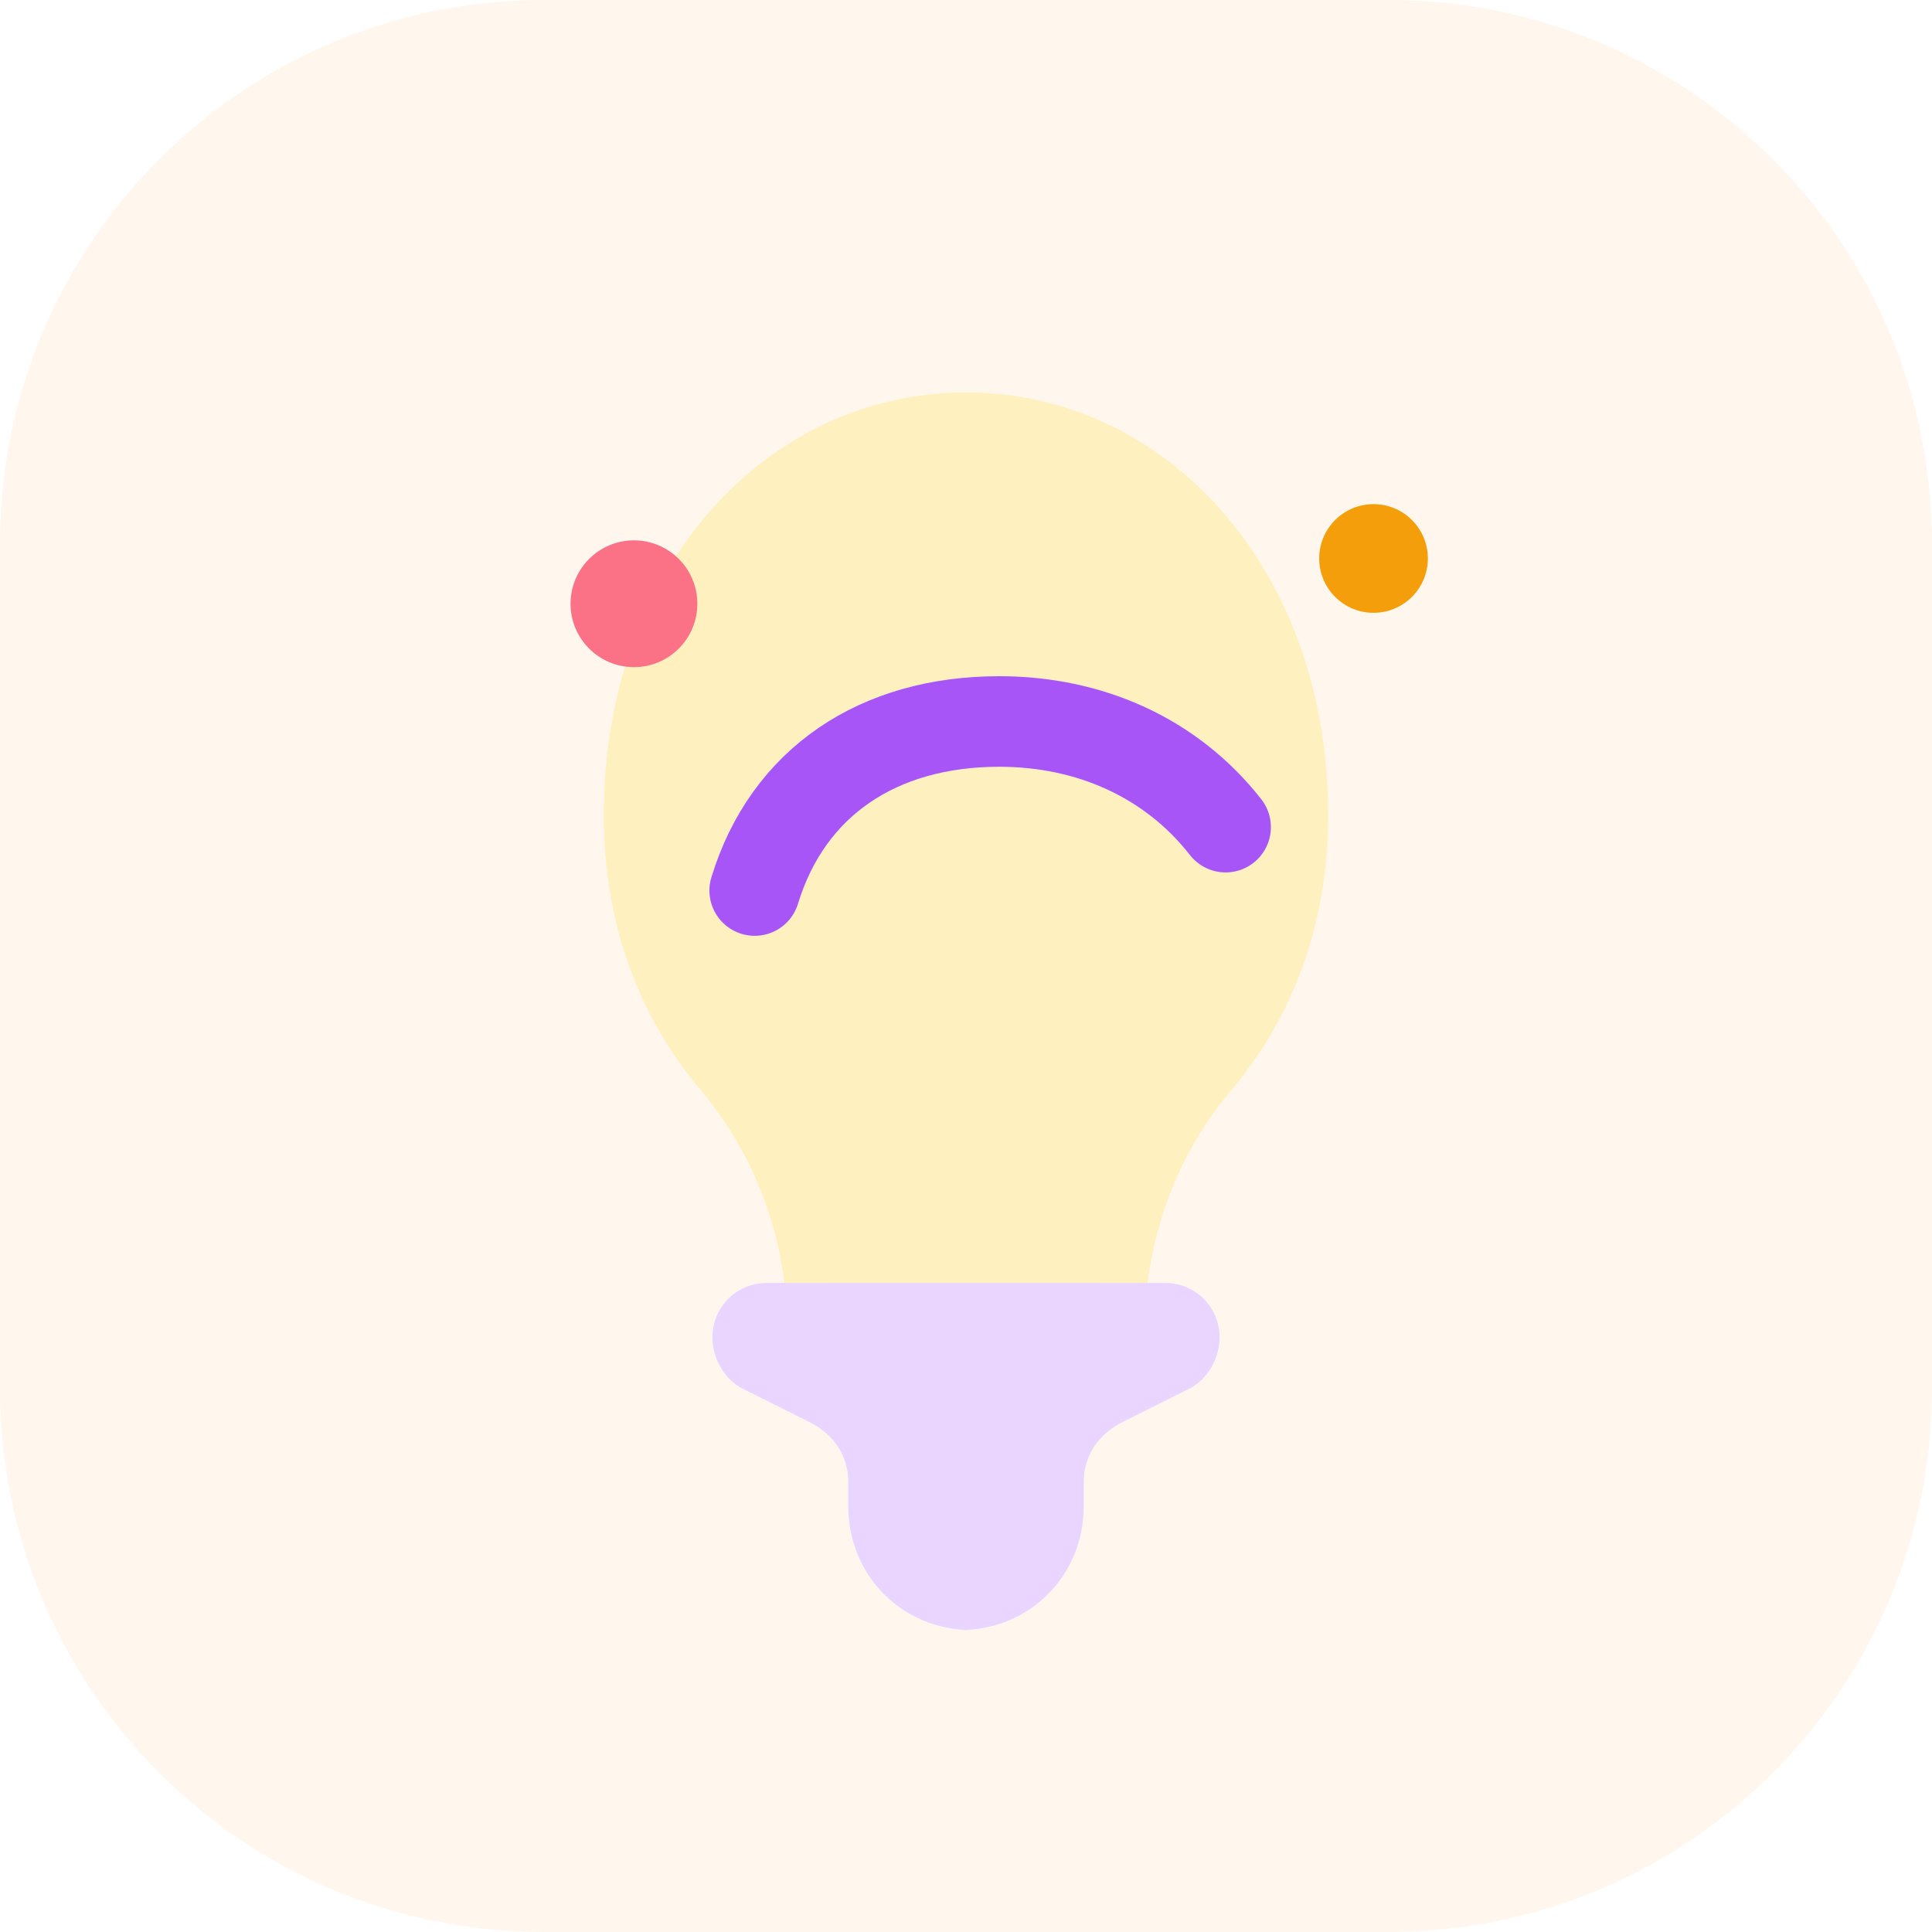
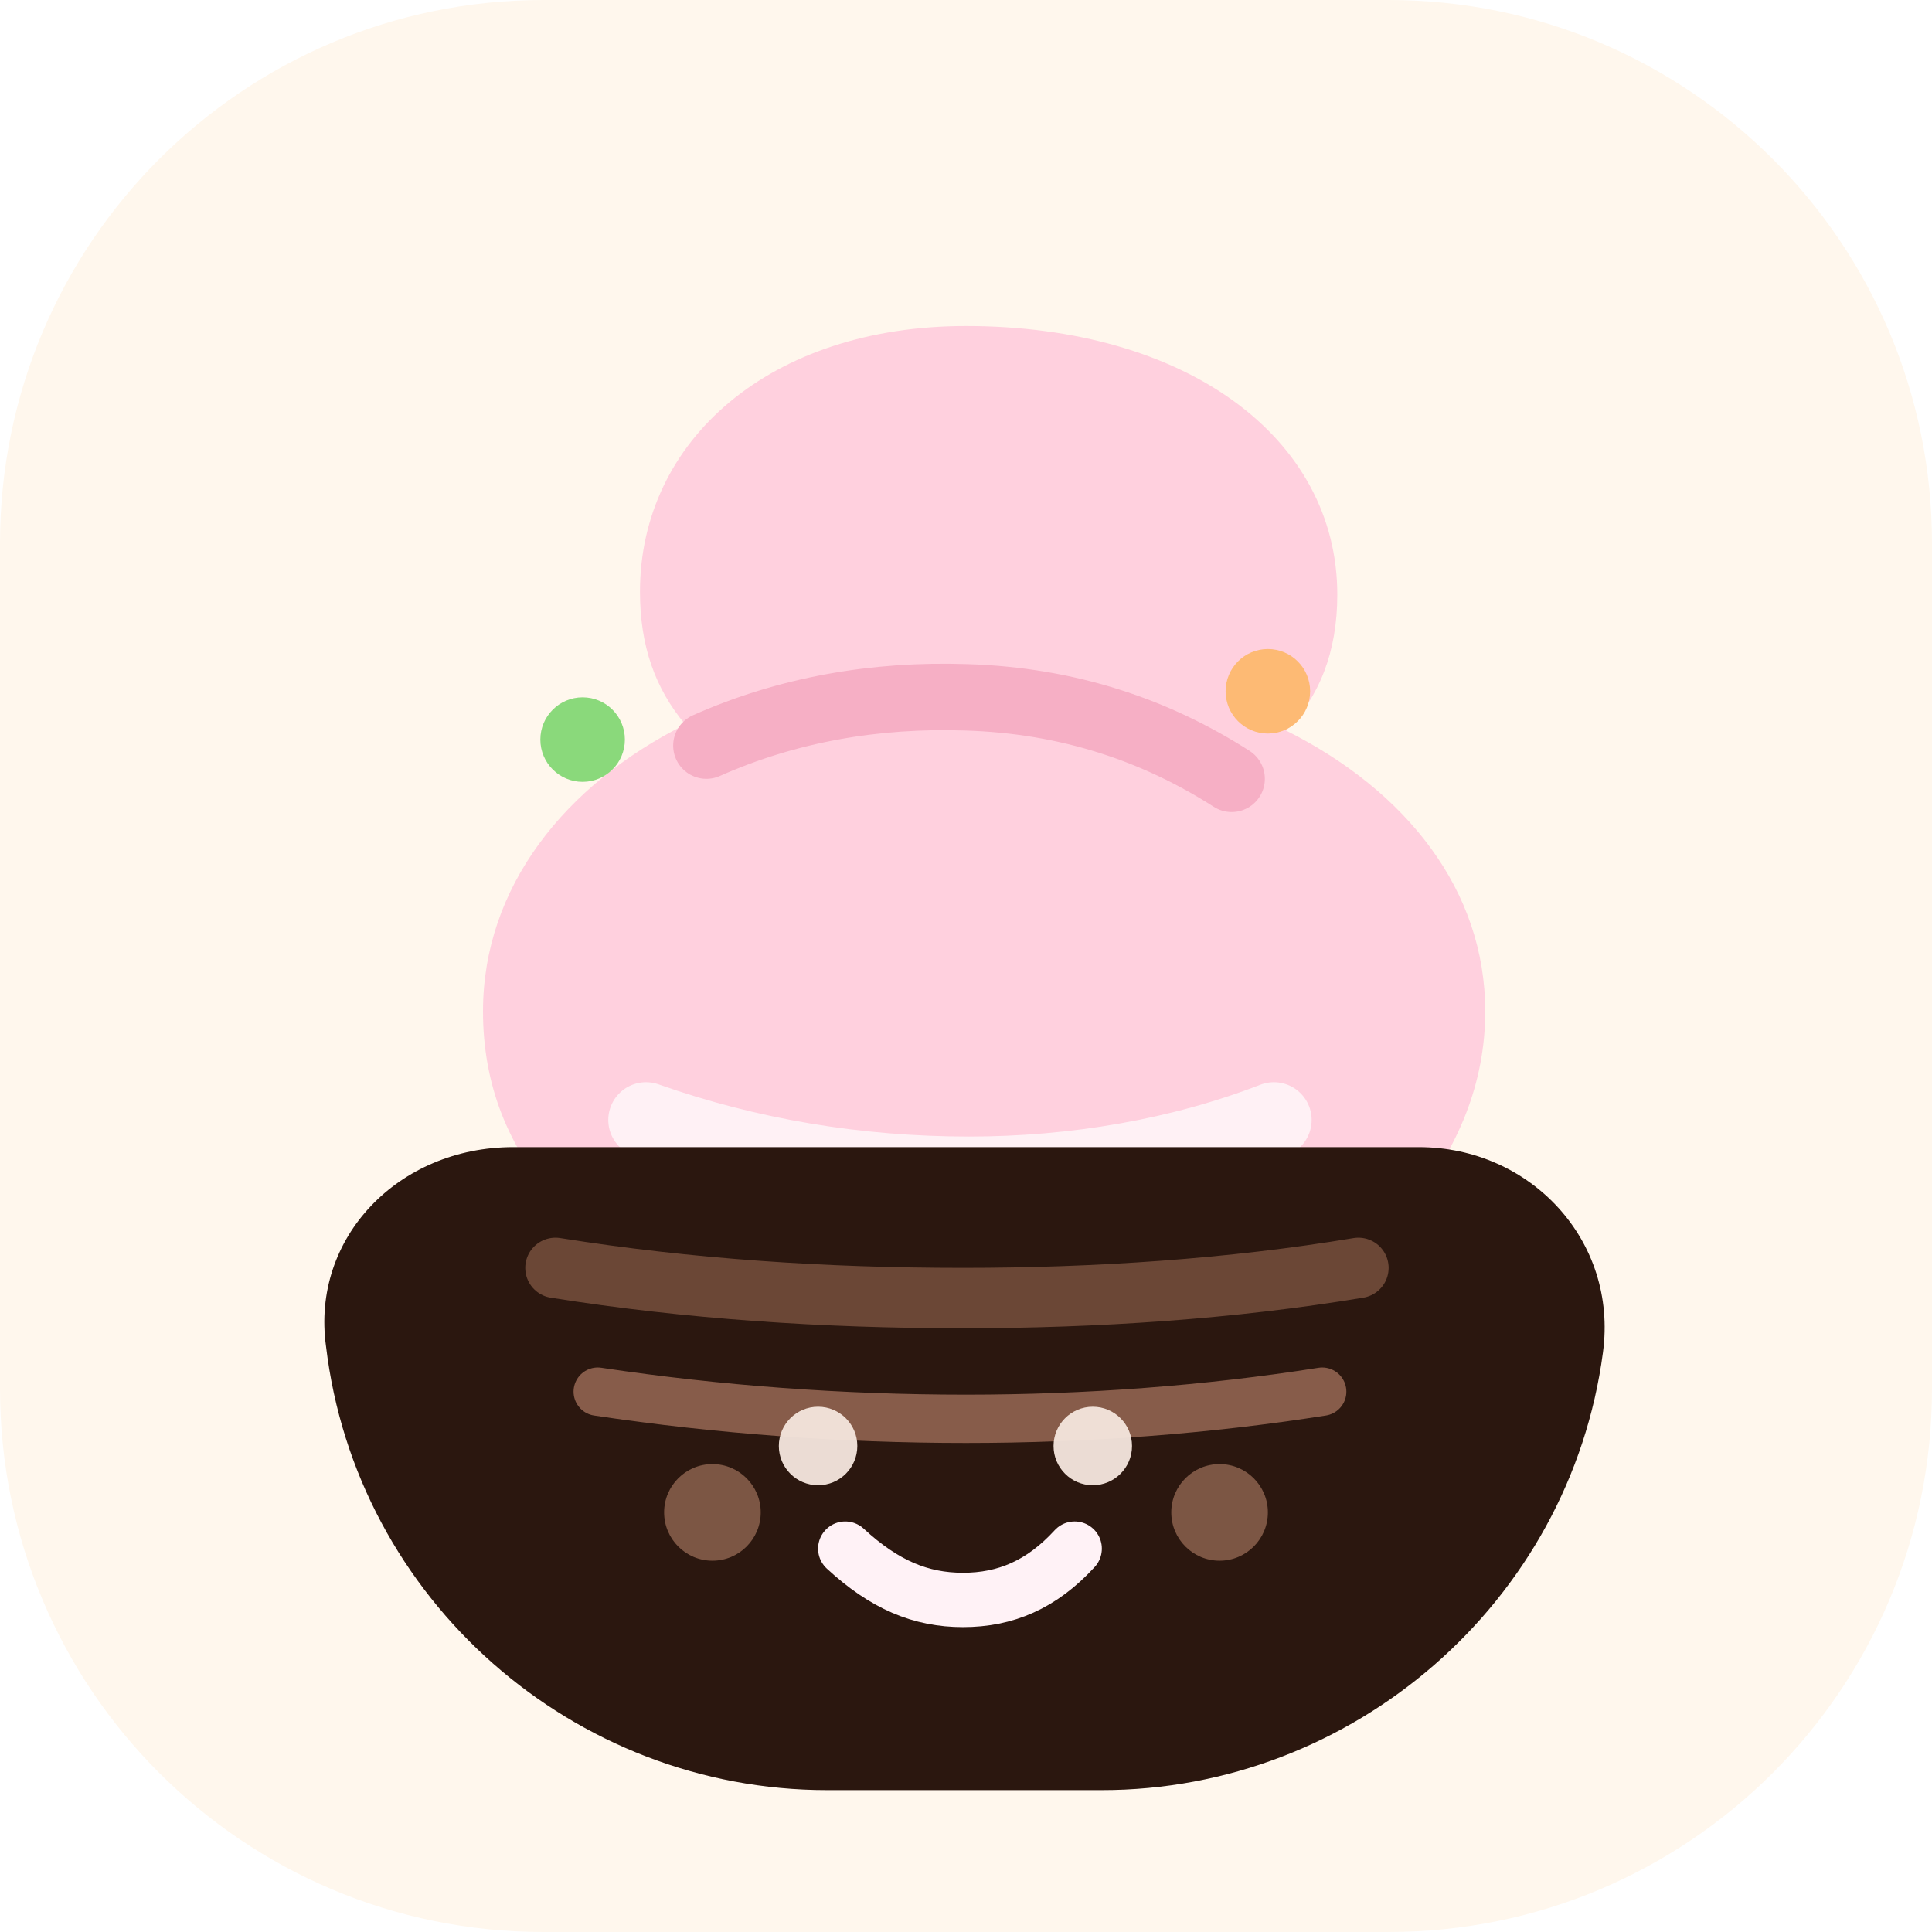
<svg xmlns="http://www.w3.org/2000/svg" width="64" height="64" viewBox="0 0 64 64" fill="none">
  <rect width="64" height="64" rx="18" fill="#FFF7ED" />
-   <path d="M20 27C20 18.8 25.4 13 32 13C38.6 13 44 18.8 44 27C44 30.5 42.9 33.6 40.8 36.1C39.2 38 38.3 40.2 38 42.6H26C25.7 40.2 24.8 38 23.2 36.1C21.1 33.6 20 30.5 20 27Z" fill="#FFF1BF" />
-   <path d="M25 29.5C26.1 25.9 29.1 23.9 33.1 23.9C36.1 23.9 38.8 25.1 40.6 27.4" stroke="#A855F7" stroke-width="3" stroke-linecap="round" />
-   <path d="M27.5 42.5H36.5C36.5 46.2 35 48 32 48C29 48 27.5 46.2 27.5 42.5Z" fill="#FBCFE8" />
-   <path d="M25.4 42.5H38.6C39.6 42.5 40.4 43.3 40.4 44.3C40.4 45 40 45.7 39.4 46L37.2 47.1C36.4 47.5 35.9 48.2 35.9 49.1V49.9C35.9 52.2 34.1 54 31.8 54H32.2C29.9 54 28.1 52.2 28.1 49.9V49.1C28.1 48.2 27.6 47.5 26.8 47.1L24.6 46C24 45.7 23.6 45 23.6 44.3C23.6 43.3 24.4 42.5 25.4 42.5Z" fill="#E9D5FF" />
-   <circle cx="21" cy="20" r="2.1" fill="#FB7185" />
-   <circle cx="45.5" cy="18.5" r="1.8" fill="#F59E0B" />
+   <path d="M32 10.8C39.3 10.8 44.3 14.5 44.3 19.7C44.3 21.6 43.7 23.1 42.6 24.2C46.6 26.2 49.2 29.5 49.2 33.5C49.2 35.9 48.3 38 46.8 39.9C45.3 41.7 44.4 43.4 44 45.3H21.3C20.9 43.4 19.9 41.7 18.5 39.9C16.8 38 16 35.9 16 33.5C16 29.4 18.7 26 22.7 24C21.7 22.8 21.2 21.4 21.2 19.6C21.2 14.6 25.5 10.8 32 10.8Z" fill="#FFD0DE" />
+   <path d="M23.4 24.7C26.1 23.5 29 23 32 23.1C35.4 23.2 38.3 24.2 40.8 25.8" fill="none" stroke="#F6AFC5" stroke-width="2.2" stroke-linecap="round" />
+   <path d="M21.4 37.1C24.8 38.3 28.4 38.9 32.1 38.9C35.6 38.9 39.1 38.3 42.2 37.1" fill="none" stroke="#FFF1F5" stroke-width="2.5" stroke-linecap="round" />
+   <path d="M17 38H47C50.7 38 53.6 41.1 53.1 44.8C52 53.1 44.8 59.3 36.5 59.3H27.4C19 59.3 11.8 53 10.8 44.6C10.3 41 13.2 38 17 38Z" fill="#2B170F" />
+   <path d="M18.4 42C22.8 42.7 27.3 43 31.9 43C36.3 43 40.8 42.7 45 42" fill="none" stroke="#6B4736" stroke-width="2" stroke-linecap="round" />
+   <path d="M19.8 46.1C23.8 46.7 27.9 47 32 47C36 47 40 46.7 43.8 46.1" fill="none" stroke="#8C604D" stroke-width="1.6" stroke-linecap="round" opacity="0.95" />
+   <circle cx="27.1" cy="47.9" r="1.3" fill="#F4E6DD" opacity="0.95" />
+   <circle cx="36.2" cy="47.9" r="1.3" fill="#F4E6DD" opacity="0.95" />
+   <path d="M28 51.3C29.3 52.5 30.5 53 31.9 53C33.3 53 34.5 52.5 35.6 51.3" fill="none" stroke="#FFF2F6" stroke-width="1.8" stroke-linecap="round" />
+   <circle cx="23.6" cy="50.1" r="1.6" fill="#C08A6F" opacity="0.55" />
+   <circle cx="40.4" cy="50.1" r="1.6" fill="#C08A6F" opacity="0.55" />
+   <circle cx="19.3" cy="24.5" r="1.4" fill="#8AD97B" />
+   <circle cx="42" cy="22.9" r="1.4" fill="#FDBA74" />
</svg>
